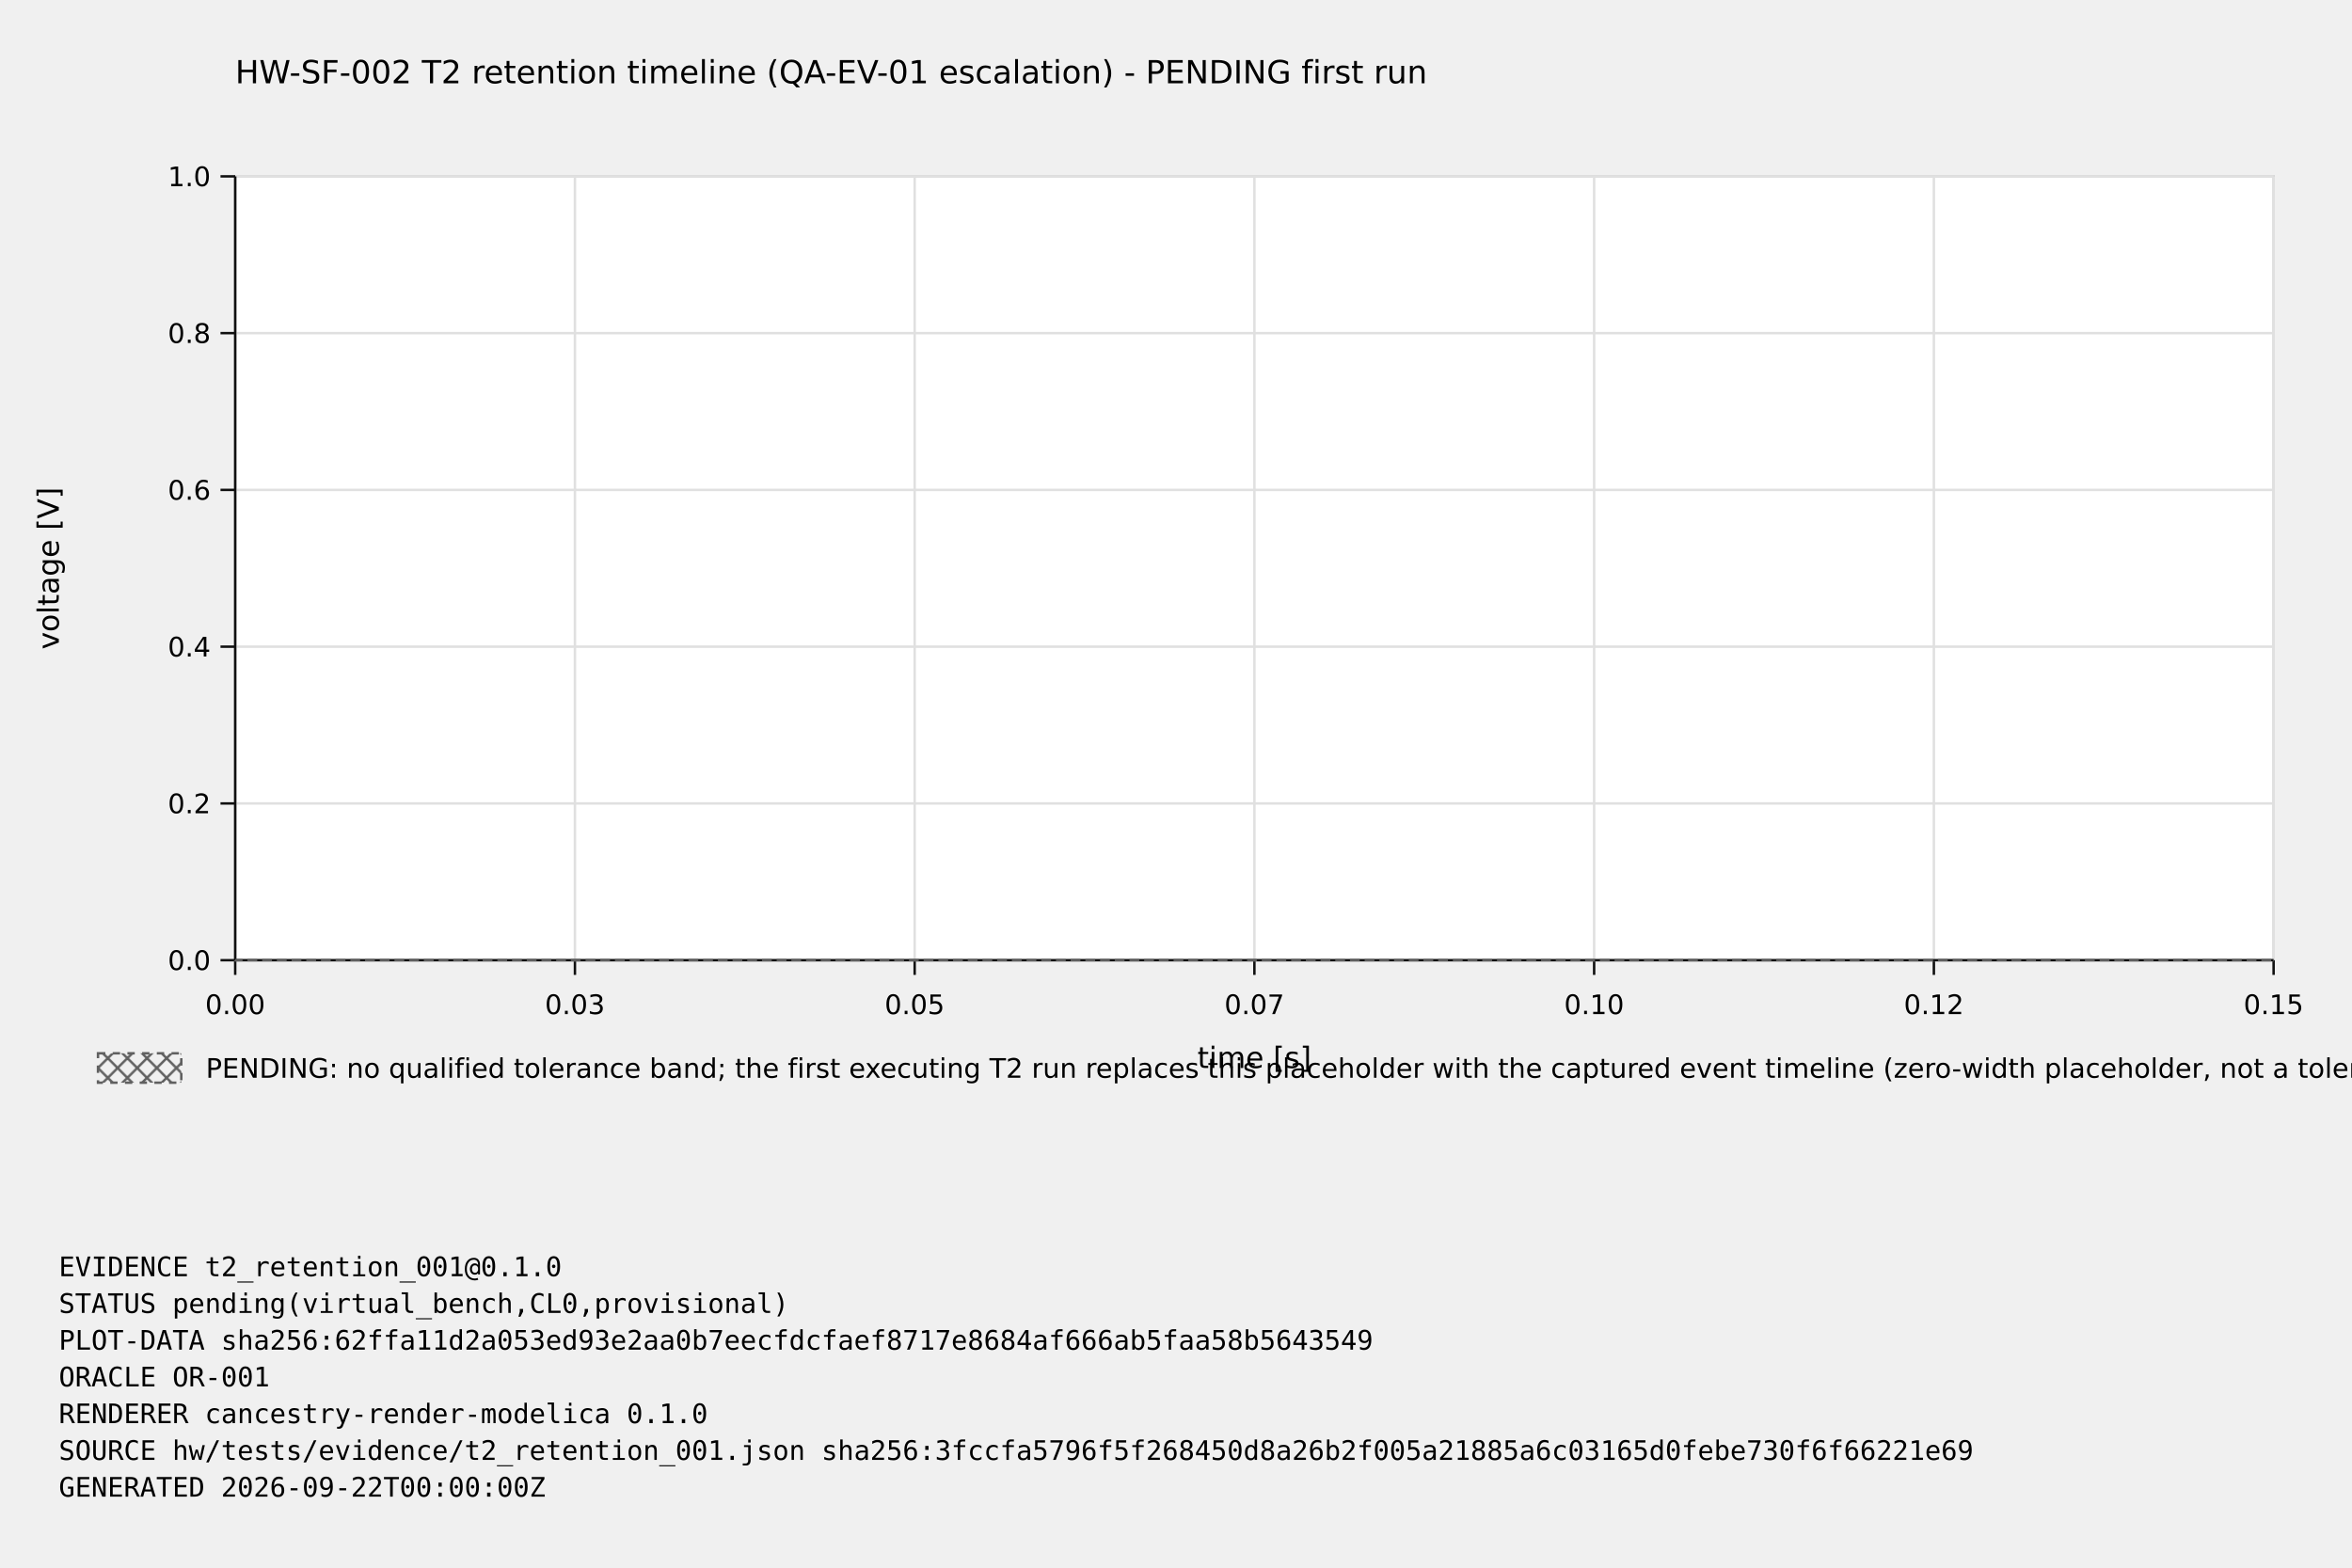
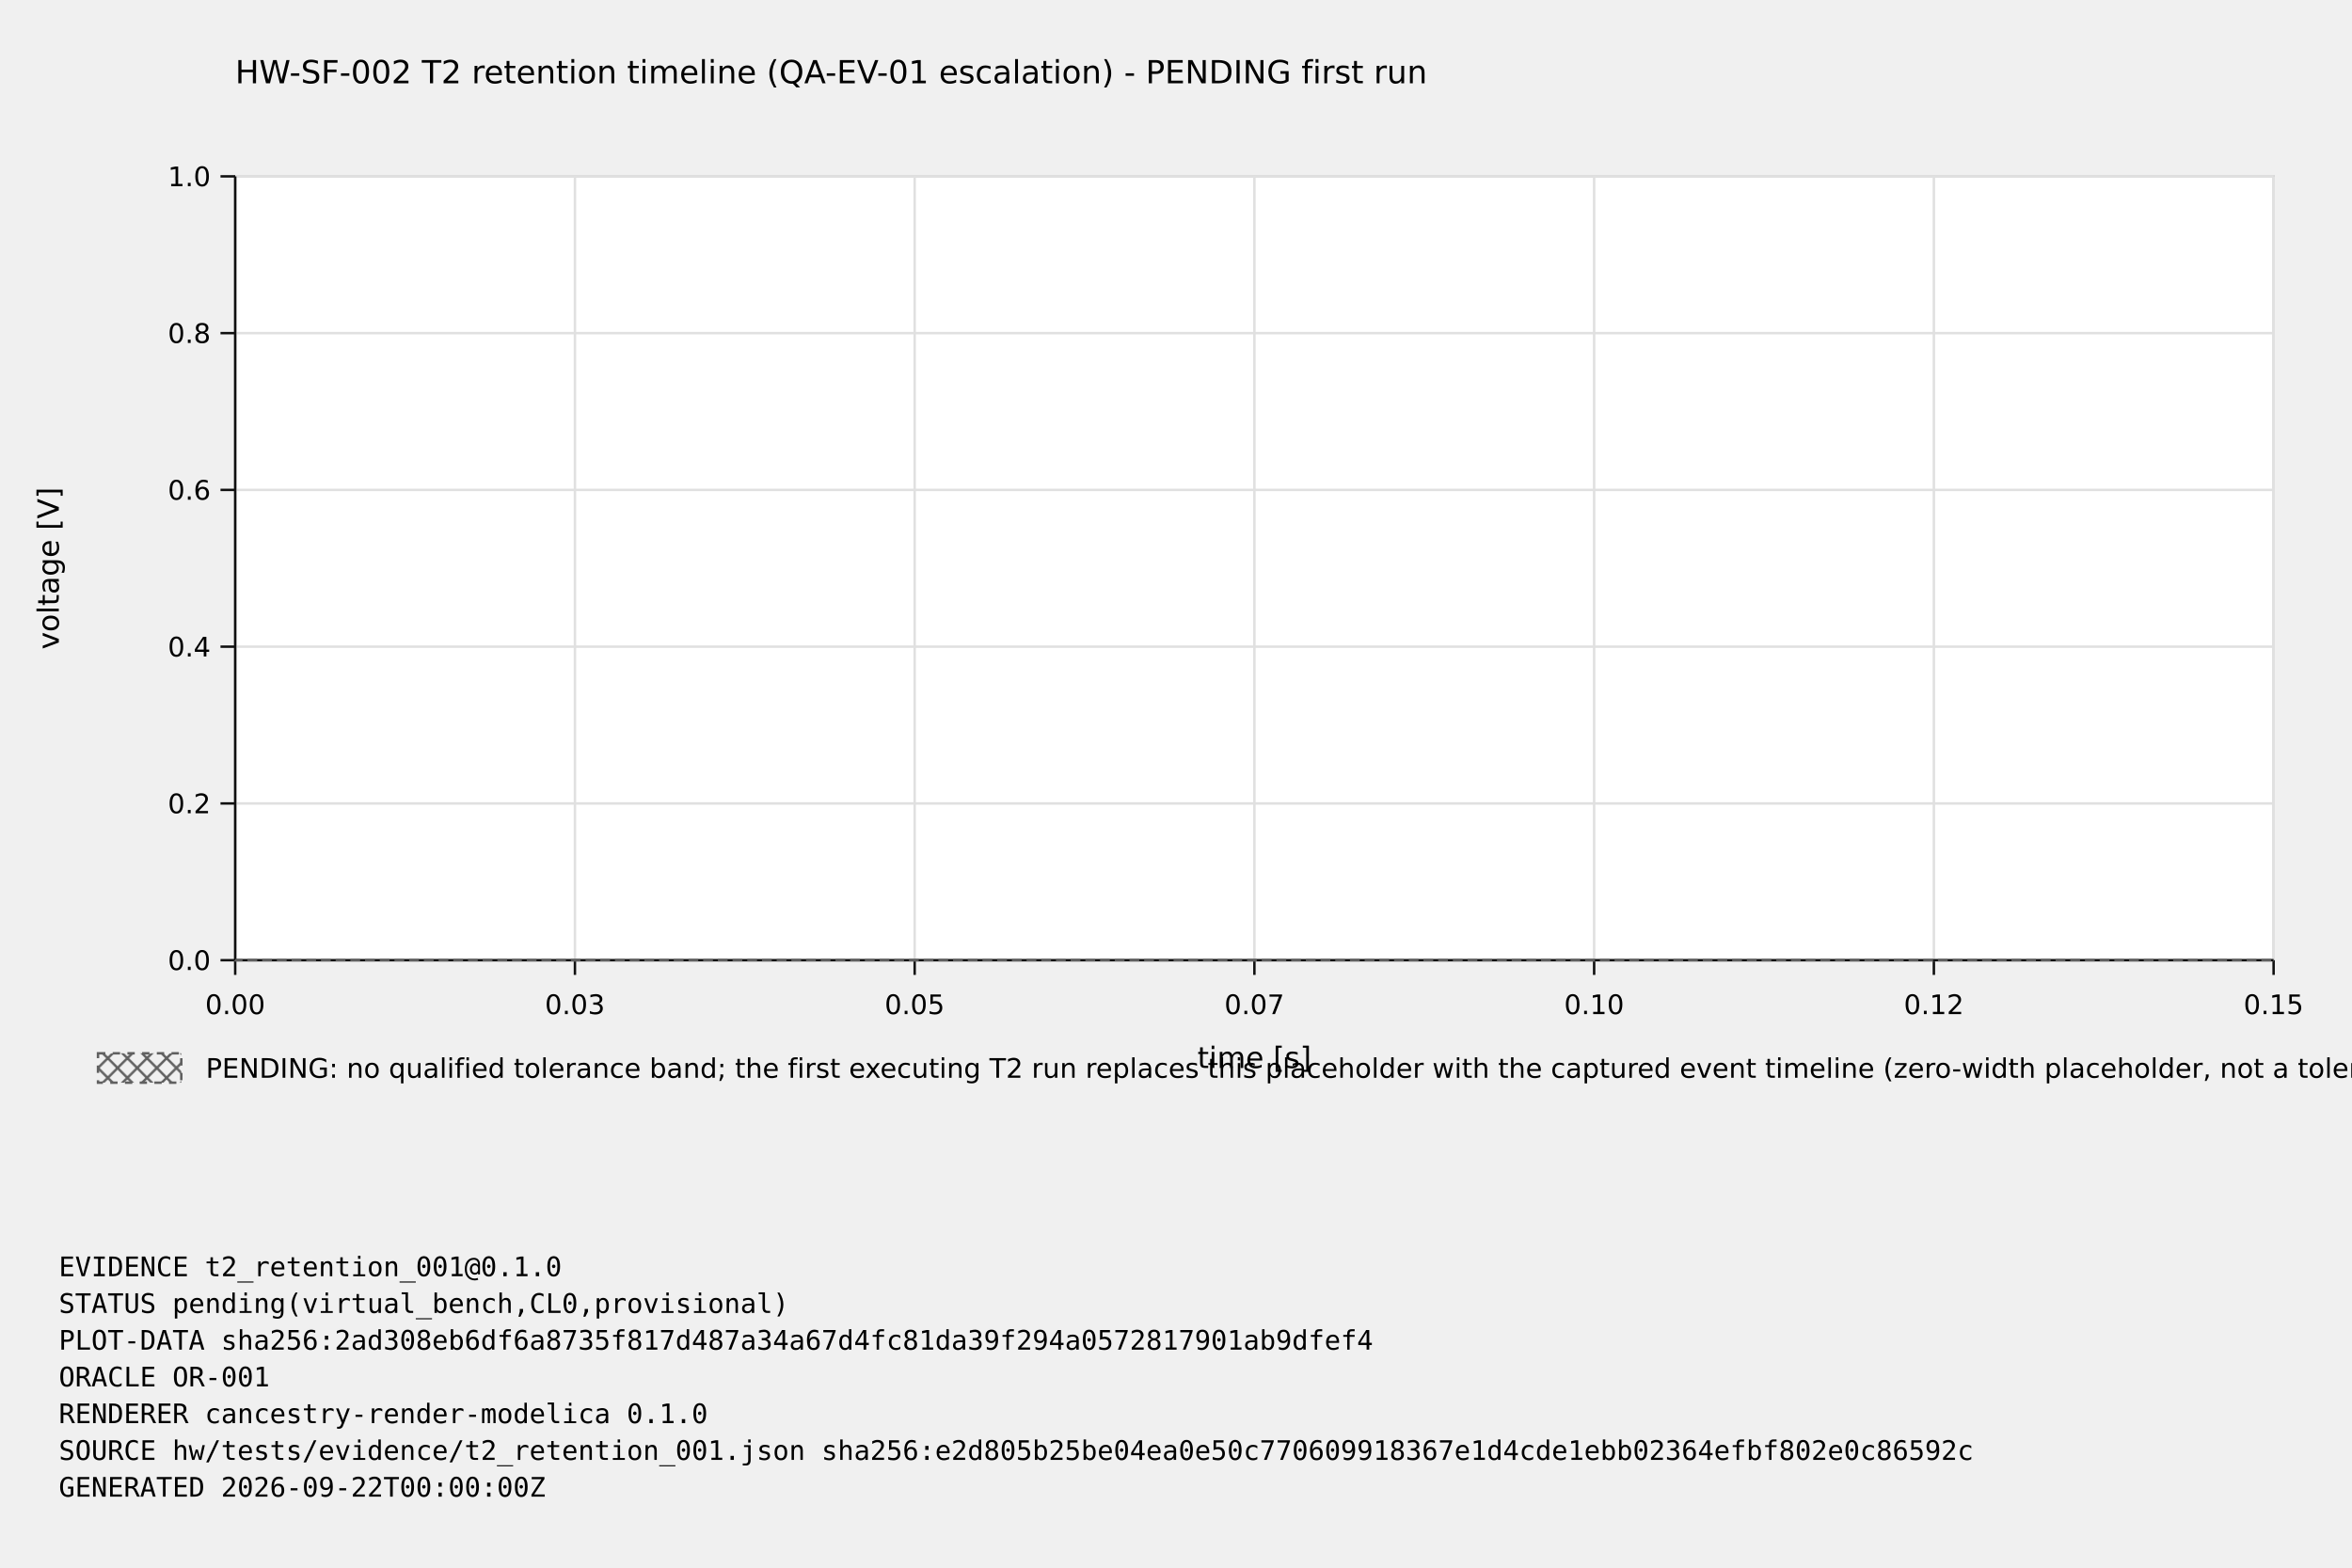
<svg xmlns="http://www.w3.org/2000/svg" width="960" height="640" viewBox="0 0 960 640" role="img" aria-labelledby="t2_retention_001-title t2_retention_001-desc">
  <defs>
    <pattern id="hatch-0" width="8" height="8" patternUnits="userSpaceOnUse">
      <line x1="0" y1="0" x2="8" y2="8" stroke="#606060" stroke-width="1" />
      <line x1="8" y1="0" x2="0" y2="8" stroke="#606060" stroke-width="1" />
    </pattern>
  </defs>
  <rect x="96" y="72" width="832" height="320" fill="#ffffff" stroke="#d0d0d0" />
  <line x1="96.000" y1="72" x2="96.000" y2="392" stroke="#e0e0e0" />
  <line x1="96.000" y1="392" x2="96.000" y2="398" stroke="#101010" />
  <text x="96.000" y="414" text-anchor="middle" font-family="DejaVu Sans, sans-serif" font-size="11">0.00</text>
  <line x1="234.667" y1="72" x2="234.667" y2="392" stroke="#e0e0e0" />
  <line x1="234.667" y1="392" x2="234.667" y2="398" stroke="#101010" />
  <text x="234.667" y="414" text-anchor="middle" font-family="DejaVu Sans, sans-serif" font-size="11">0.03</text>
  <line x1="373.333" y1="72" x2="373.333" y2="392" stroke="#e0e0e0" />
  <line x1="373.333" y1="392" x2="373.333" y2="398" stroke="#101010" />
  <text x="373.333" y="414" text-anchor="middle" font-family="DejaVu Sans, sans-serif" font-size="11">0.05</text>
  <line x1="512.000" y1="72" x2="512.000" y2="392" stroke="#e0e0e0" />
  <line x1="512.000" y1="392" x2="512.000" y2="398" stroke="#101010" />
  <text x="512.000" y="414" text-anchor="middle" font-family="DejaVu Sans, sans-serif" font-size="11">0.07</text>
  <line x1="650.667" y1="72" x2="650.667" y2="392" stroke="#e0e0e0" />
  <line x1="650.667" y1="392" x2="650.667" y2="398" stroke="#101010" />
  <text x="650.667" y="414" text-anchor="middle" font-family="DejaVu Sans, sans-serif" font-size="11">0.10</text>
  <line x1="789.333" y1="72" x2="789.333" y2="392" stroke="#e0e0e0" />
  <line x1="789.333" y1="392" x2="789.333" y2="398" stroke="#101010" />
  <text x="789.333" y="414" text-anchor="middle" font-family="DejaVu Sans, sans-serif" font-size="11">0.12</text>
  <line x1="928.000" y1="72" x2="928.000" y2="392" stroke="#e0e0e0" />
  <line x1="928.000" y1="392" x2="928.000" y2="398" stroke="#101010" />
  <text x="928.000" y="414" text-anchor="middle" font-family="DejaVu Sans, sans-serif" font-size="11">0.15</text>
  <line x1="96" y1="392.000" x2="928" y2="392.000" stroke="#e0e0e0" />
  <line x1="90" y1="392.000" x2="96" y2="392.000" stroke="#101010" />
  <text x="86" y="396.000" text-anchor="end" font-family="DejaVu Sans, sans-serif" font-size="11">0.0</text>
  <line x1="96" y1="328.000" x2="928" y2="328.000" stroke="#e0e0e0" />
  <line x1="90" y1="328.000" x2="96" y2="328.000" stroke="#101010" />
  <text x="86" y="332.000" text-anchor="end" font-family="DejaVu Sans, sans-serif" font-size="11">0.2</text>
  <line x1="96" y1="264.000" x2="928" y2="264.000" stroke="#e0e0e0" />
  <line x1="90" y1="264.000" x2="96" y2="264.000" stroke="#101010" />
  <text x="86" y="268.000" text-anchor="end" font-family="DejaVu Sans, sans-serif" font-size="11">0.4</text>
  <line x1="96" y1="200.000" x2="928" y2="200.000" stroke="#e0e0e0" />
  <line x1="90" y1="200.000" x2="96" y2="200.000" stroke="#101010" />
  <text x="86" y="204.000" text-anchor="end" font-family="DejaVu Sans, sans-serif" font-size="11">0.6</text>
  <line x1="96" y1="136.000" x2="928" y2="136.000" stroke="#e0e0e0" />
  <line x1="90" y1="136.000" x2="96" y2="136.000" stroke="#101010" />
  <text x="86" y="140.000" text-anchor="end" font-family="DejaVu Sans, sans-serif" font-size="11">0.8</text>
  <line x1="96" y1="72.000" x2="928" y2="72.000" stroke="#e0e0e0" />
  <line x1="90" y1="72.000" x2="96" y2="72.000" stroke="#101010" />
  <text x="86" y="76.000" text-anchor="end" font-family="DejaVu Sans, sans-serif" font-size="11">1.0</text>
  <line x1="96" y1="392" x2="928" y2="392" stroke="#101010" />
  <line x1="96" y1="72" x2="96" y2="392" stroke="#101010" />
  <text x="512" y="436" text-anchor="middle" font-family="DejaVu Sans, sans-serif" font-size="12">time [s]</text>
  <text x="24" y="232" text-anchor="middle" font-family="DejaVu Sans, sans-serif" font-size="12" transform="rotate(-90 24 232)">voltage [V]</text>
  <polygon points="96.000,392.000 928.000,392.000 928.000,392.000 96.000,392.000" fill="url(#hatch-0)" stroke="#606060" stroke-width="1" stroke-dasharray="3 3" />
  <text x="96" y="34" font-family="DejaVu Sans, sans-serif" font-size="13">HW-SF-002 T2 retention timeline (QA-EV-01 escalation) - PENDING first run</text>
  <g transform="translate(40,436)">
    <rect x="0" y="-6" width="34" height="12" fill="url(#hatch-0)" stroke="#606060" stroke-dasharray="3 3" />
    <text x="44" y="4" font-family="DejaVu Sans, sans-serif" font-size="11">PENDING: no qualified tolerance band; the first executing T2 run replaces this placeholder with the captured event timeline (zero-width placeholder, not a tolerance claim)</text>
  </g>
  <text x="24" y="521" font-family="DejaVu Sans Mono, monospace" font-size="11">EVIDENCE  t2_retention_001@0.1.0</text>
  <text x="24" y="536" font-family="DejaVu Sans Mono, monospace" font-size="11">STATUS  pending(virtual_bench,CL0,provisional)</text>
-   <text x="24" y="551" font-family="DejaVu Sans Mono, monospace" font-size="11">PLOT-DATA  sha256:62ffa11d2a053ed93e2aa0b7eecfdcfaef8717e8684af666ab5faa58b5643549</text>
+   <text x="24" y="551" font-family="DejaVu Sans Mono, monospace" font-size="11">PLOT-DATA  sha256:2ad308eb6df6a8735f817d487a34a67d4fc81da39f294a0572817901ab9dfef4</text>
  <text x="24" y="566" font-family="DejaVu Sans Mono, monospace" font-size="11">ORACLE  OR-001</text>
  <text x="24" y="581" font-family="DejaVu Sans Mono, monospace" font-size="11">RENDERER  cancestry-render-modelica 0.1.0</text>
-   <text x="24" y="596" font-family="DejaVu Sans Mono, monospace" font-size="11">SOURCE  hw/tests/evidence/t2_retention_001.json sha256:3fccfa5796f5f268450d8a26b2f005a21885a6c03165d0febe730f6f66221e69</text>
+   <text x="24" y="596" font-family="DejaVu Sans Mono, monospace" font-size="11">SOURCE  hw/tests/evidence/t2_retention_001.json sha256:e2d805b25be04ea0e50c770609918367e1d4cde1ebb02364efbf802e0c86592c</text>
  <text x="24" y="611" font-family="DejaVu Sans Mono, monospace" font-size="11">GENERATED  2026-09-22T00:00:00Z</text>
</svg>
